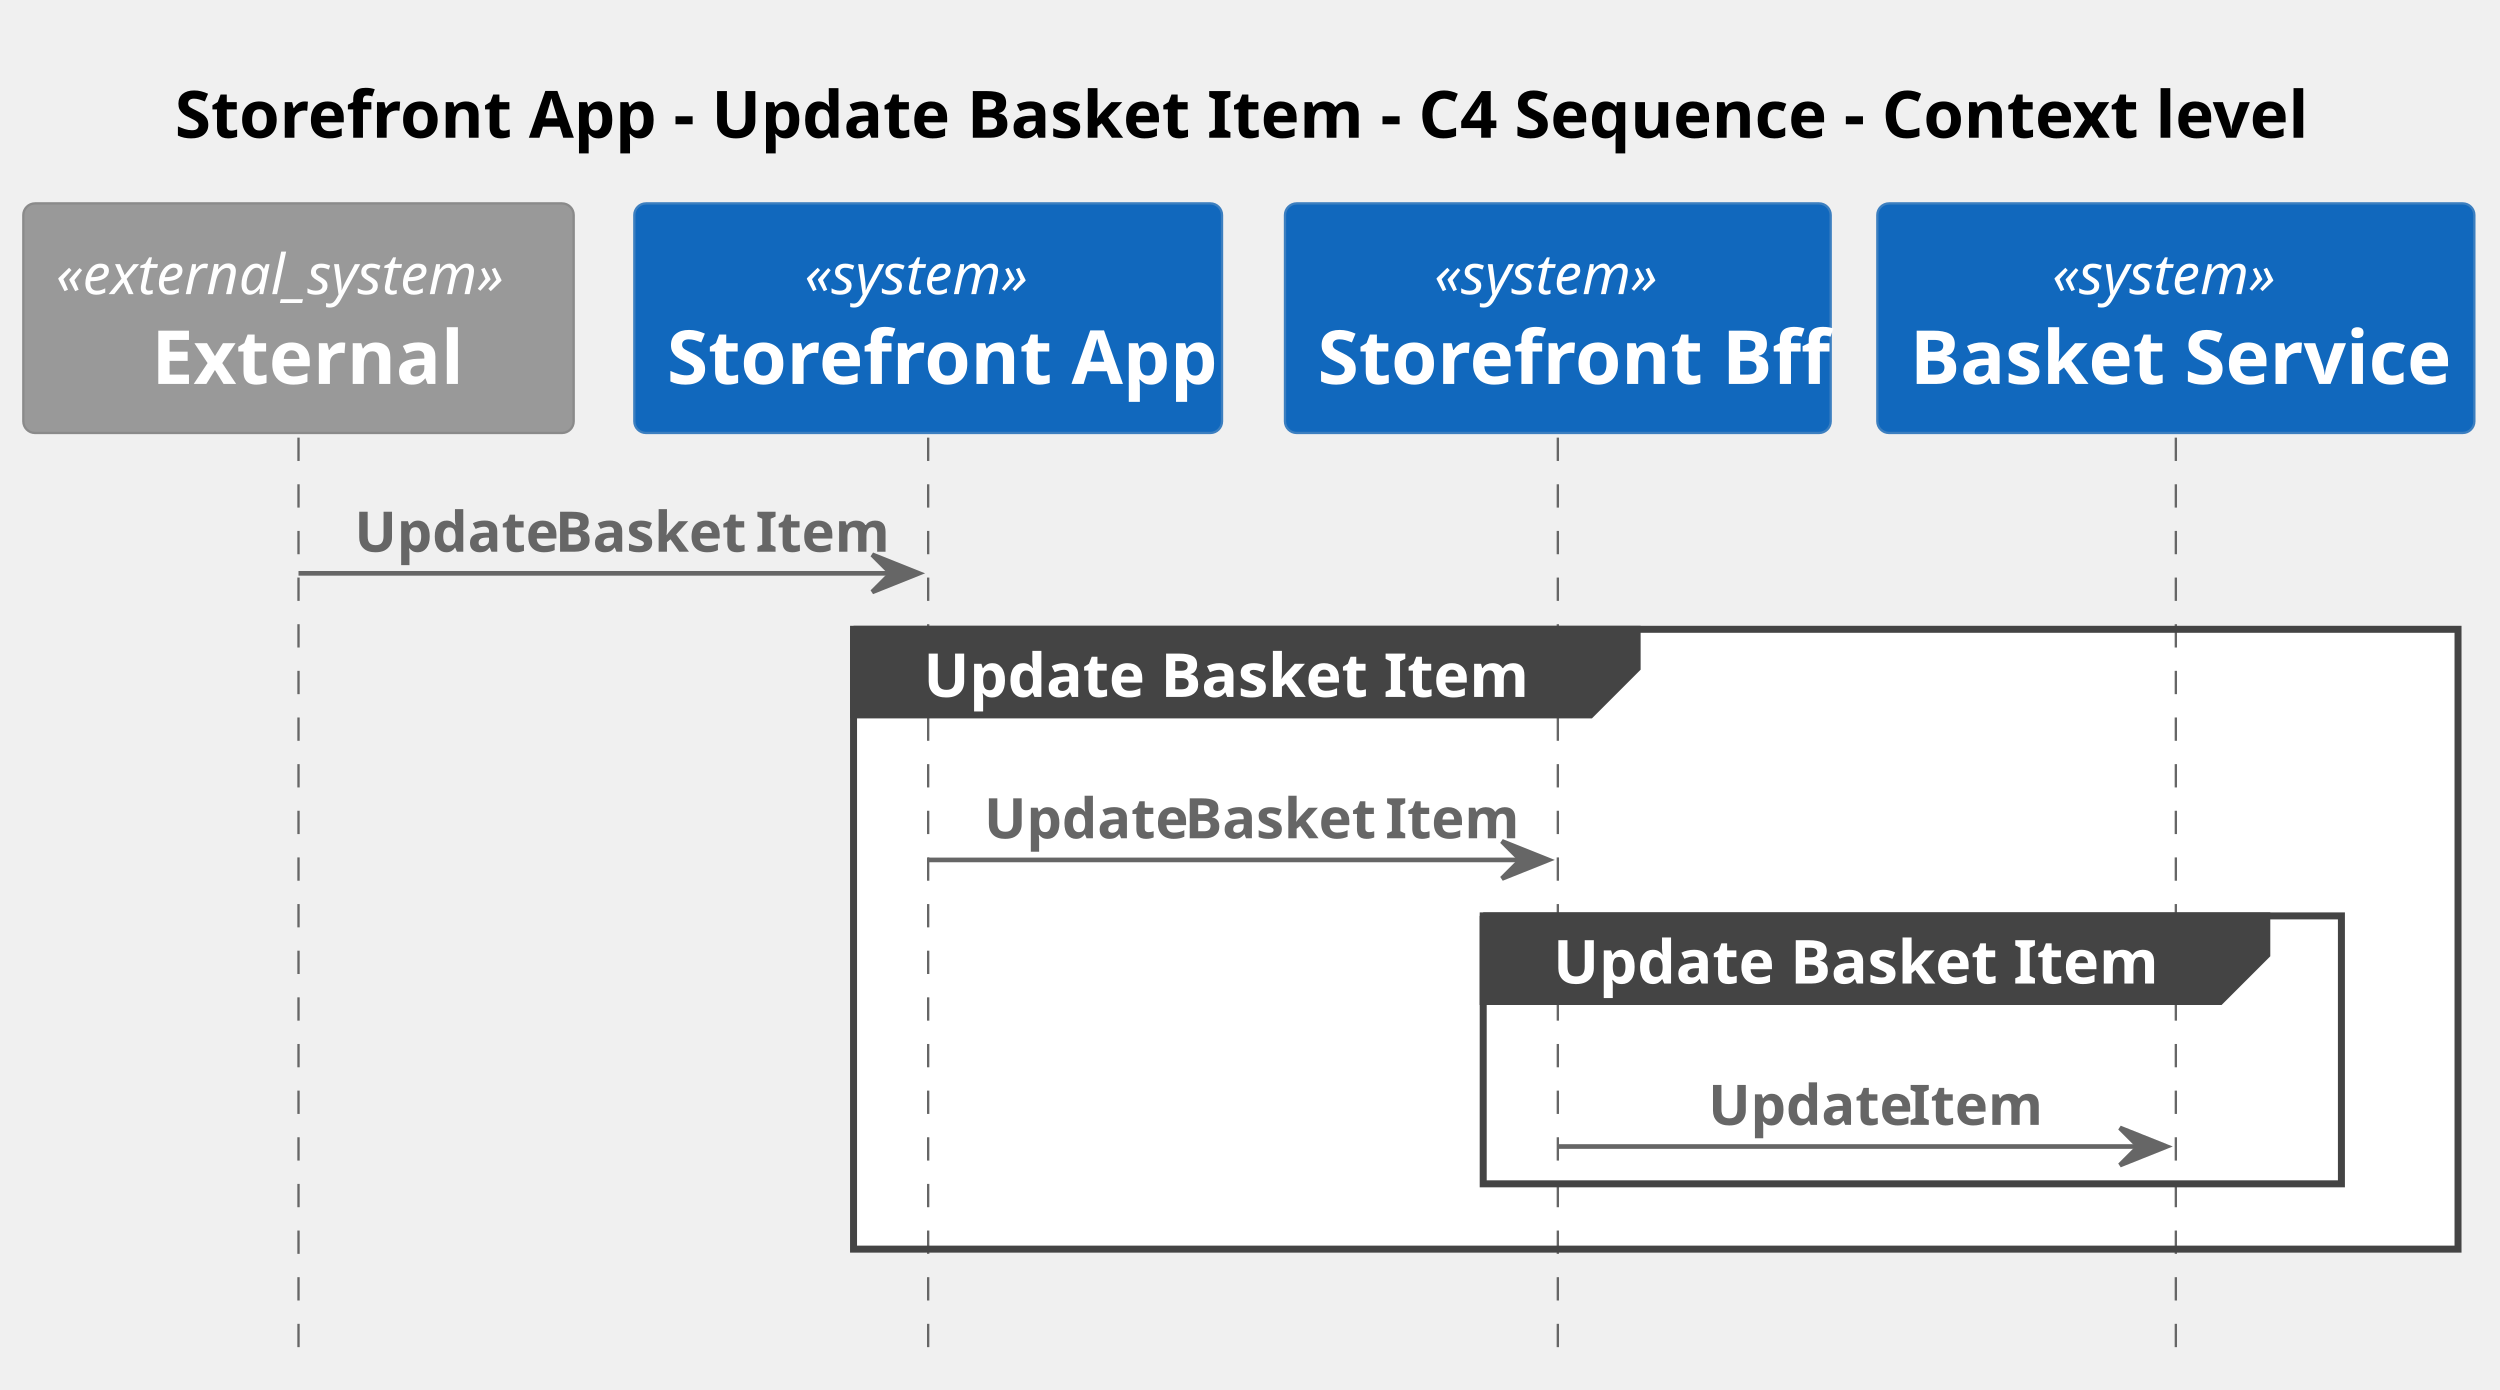
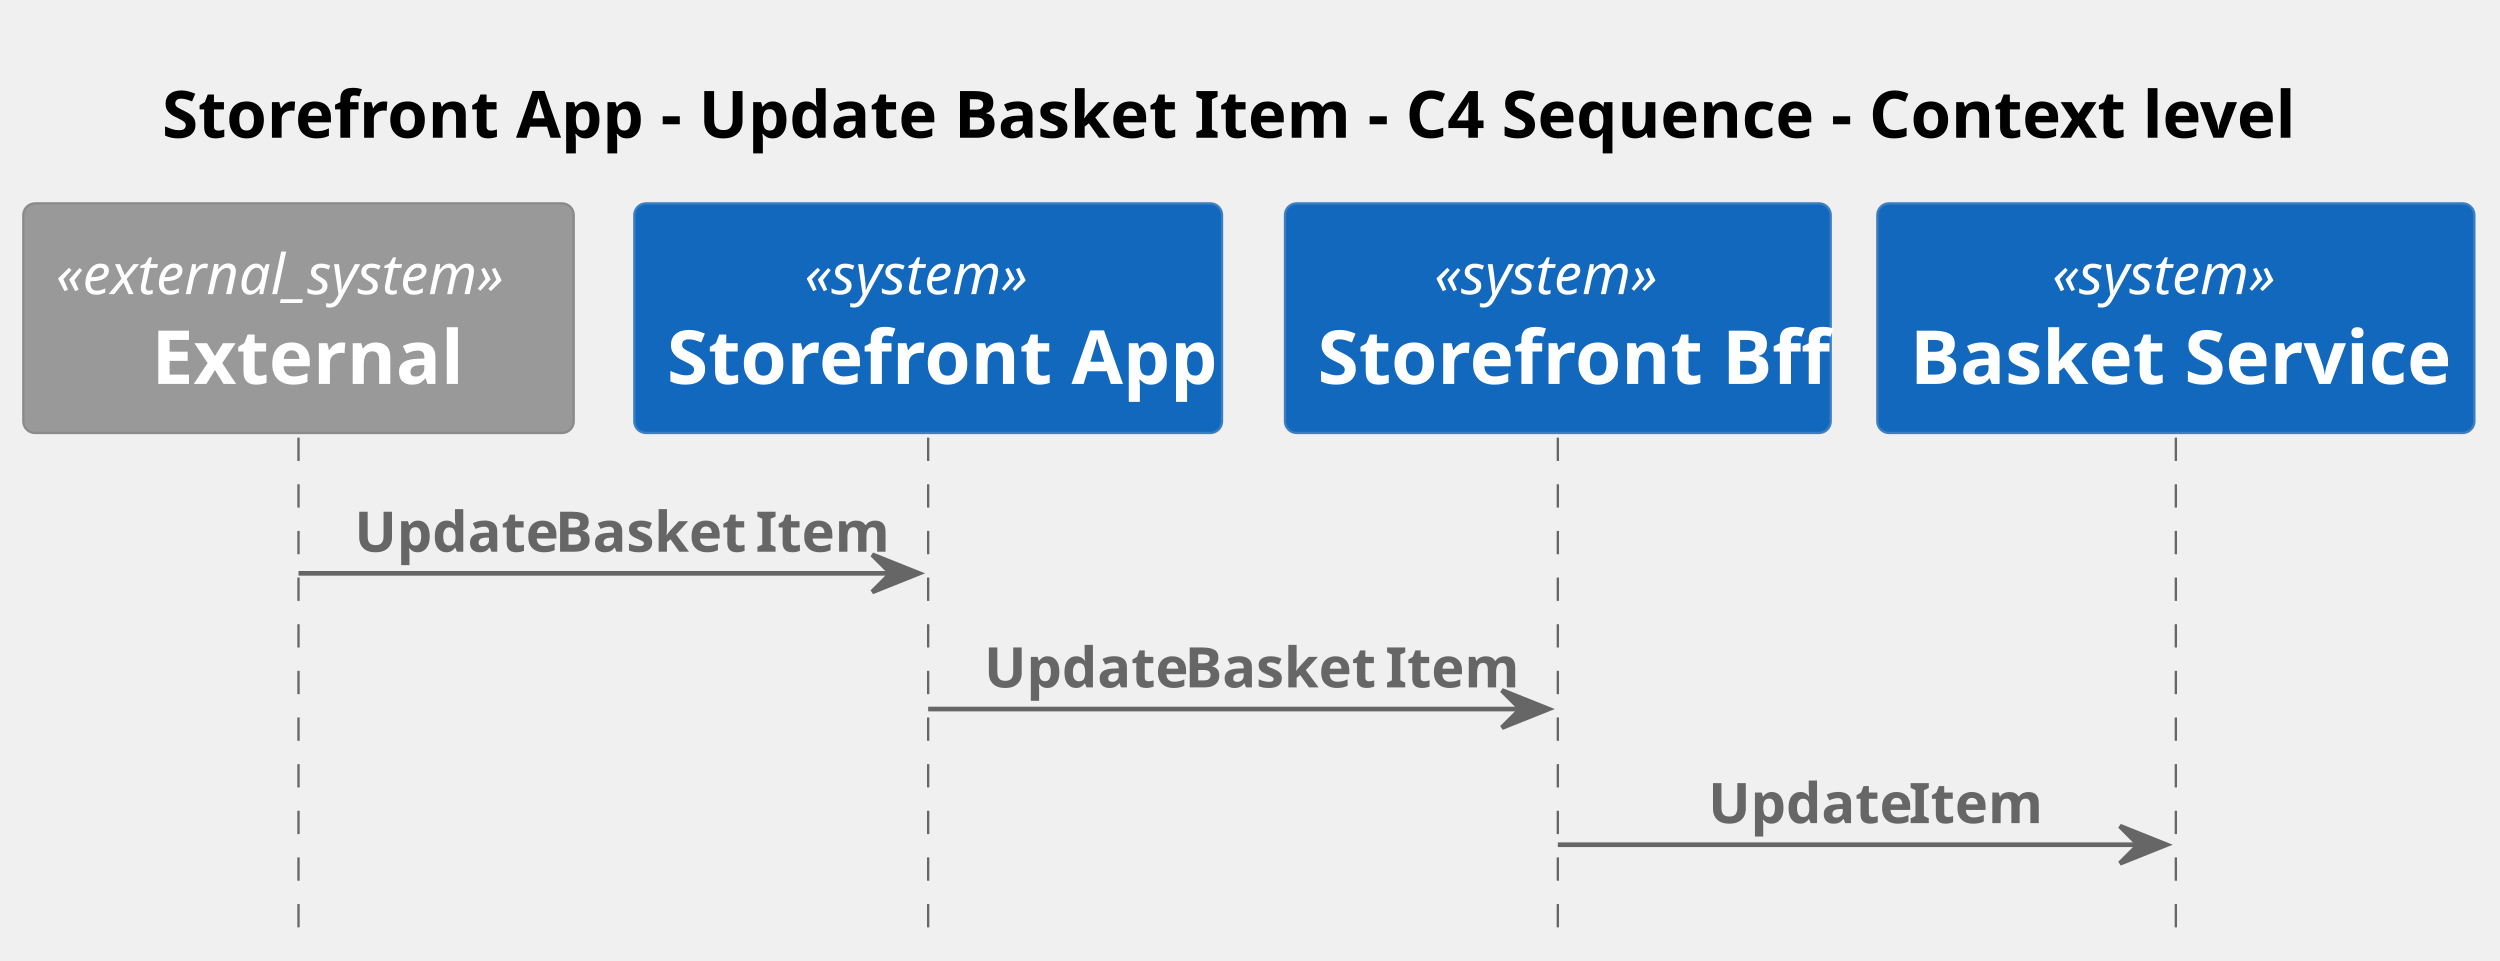
- <svg xmlns="http://www.w3.org/2000/svg" contentStyleType="text/css" height="298px" preserveAspectRatio="none" style="width:536px;height:298px;background:#FFFFFF;" version="1.1" viewBox="0 0 536 298" width="536px" zoomAndPan="magnify">
+ <svg xmlns="http://www.w3.org/2000/svg" contentStyleType="text/css" height="206px" preserveAspectRatio="none" style="width:536px;height:206px;background:#FFFFFF;" version="1.1" viewBox="0 0 536 206" width="536px" zoomAndPan="magnify">
  <defs />
  <g>
-     <text fill="#000000" font-family="sans-serif" font-size="14" font-weight="bold" lengthAdjust="spacing" textLength="465" x="37.5" y="29.533">Storefront App - Update Basket Item - C4 Sequence - Context level</text>
-     <rect fill="#FFFFFF" height="132.891" style="stroke:#FFFFFF;stroke-width:1.0;" width="344" x="183" y="134.922" />
-     <rect fill="#FFFFFF" height="57.445" style="stroke:#FFFFFF;stroke-width:1.0;" width="184" x="318" y="196.367" />
-     <line style="stroke:#666666;stroke-width:0.5;stroke-dasharray:5.0,5.0;" x1="64" x2="64" y1="93.828" y2="291.812" />
-     <line style="stroke:#666666;stroke-width:0.5;stroke-dasharray:5.0,5.0;" x1="199" x2="199" y1="93.828" y2="291.812" />
-     <line style="stroke:#666666;stroke-width:0.5;stroke-dasharray:5.0,5.0;" x1="334" x2="334" y1="93.828" y2="291.812" />
-     <line style="stroke:#666666;stroke-width:0.5;stroke-dasharray:5.0,5.0;" x1="466.5" x2="466.5" y1="93.828" y2="291.812" />
+     <text fill="#000000" font-family="sans-serif" font-size="14" font-weight="bold" lengthAdjust="spacing" textLength="465" x="34.75" y="29.533">Storefront App - Update Basket Item - C4 Sequence - Context level</text>
+     <line style="stroke:#666666;stroke-width:0.5;stroke-dasharray:5.0,5.0;" x1="64" x2="64" y1="93.828" y2="199.109" />
+     <line style="stroke:#666666;stroke-width:0.5;stroke-dasharray:5.0,5.0;" x1="199" x2="199" y1="93.828" y2="199.109" />
+     <line style="stroke:#666666;stroke-width:0.5;stroke-dasharray:5.0,5.0;" x1="334" x2="334" y1="93.828" y2="199.109" />
+     <line style="stroke:#666666;stroke-width:0.5;stroke-dasharray:5.0,5.0;" x1="466.5" x2="466.5" y1="93.828" y2="199.109" />
    <rect fill="#999999" height="49.219" rx="2.5" ry="2.5" style="stroke:#8A8A8A;stroke-width:0.5;" width="118" x="5" y="43.609" />
    <text fill="#FFFFFF" font-family="sans-serif" font-size="12" font-style="italic" lengthAdjust="spacing" textLength="104" x="12" y="63.066">«external_system»</text>
    <text fill="#FFFFFF" font-family="sans-serif" font-size="16" font-weight="bold" lengthAdjust="spacing" textLength="63" x="32.5" y="82.312">External</text>
    <rect fill="#1168BD" height="49.219" rx="2.5" ry="2.5" style="stroke:#3C7FC0;stroke-width:0.5;" width="126" x="136" y="43.609" />
    <text fill="#FFFFFF" font-family="sans-serif" font-size="12" font-style="italic" lengthAdjust="spacing" textLength="53" x="172.5" y="63.066">«system»</text>
    <text fill="#FFFFFF" font-family="sans-serif" font-size="16" font-weight="bold" lengthAdjust="spacing" textLength="112" x="143" y="82.312">Storefront App</text>
    <rect fill="#1168BD" height="49.219" rx="2.5" ry="2.5" style="stroke:#3C7FC0;stroke-width:0.5;" width="117" x="275.5" y="43.609" />
    <text fill="#FFFFFF" font-family="sans-serif" font-size="12" font-style="italic" lengthAdjust="spacing" textLength="53" x="307.5" y="63.066">«system»</text>
    <text fill="#FFFFFF" font-family="sans-serif" font-size="16" font-weight="bold" lengthAdjust="spacing" textLength="103" x="282.5" y="82.312">Storefront Bff</text>
    <rect fill="#1168BD" height="49.219" rx="2.5" ry="2.5" style="stroke:#3C7FC0;stroke-width:0.5;" width="128" x="402.5" y="43.609" />
    <text fill="#FFFFFF" font-family="sans-serif" font-size="12" font-style="italic" lengthAdjust="spacing" textLength="53" x="440" y="63.066">«system»</text>
    <text fill="#FFFFFF" font-family="sans-serif" font-size="16" font-weight="bold" lengthAdjust="spacing" textLength="114" x="409.5" y="82.312">Basket Service</text>
    <polygon fill="#666666" points="187,118.922,197,122.922,187,126.922,191,122.922" style="stroke:#666666;stroke-width:1.0;" />
    <line style="stroke:#666666;stroke-width:1.0;" x1="64" x2="193" y1="122.922" y2="122.922" />
    <text fill="#666666" font-family="sans-serif" font-size="12" font-weight="bold" lengthAdjust="spacing" textLength="40" x="76" y="118.285">Update</text>
    <text fill="#666666" font-family="sans-serif" font-size="12" font-weight="bold" lengthAdjust="spacing" textLength="3" x="116" y="118.285"> </text>
    <text fill="#666666" font-family="sans-serif" font-size="12" font-weight="bold" lengthAdjust="spacing" textLength="40" x="119" y="118.285">Basket</text>
    <text fill="#666666" font-family="sans-serif" font-size="12" font-weight="bold" lengthAdjust="spacing" textLength="3" x="159" y="118.285"> </text>
    <text fill="#666666" font-family="sans-serif" font-size="12" font-weight="bold" lengthAdjust="spacing" textLength="25" x="162" y="118.285">Item</text>
-     <path d="M183,134.922 L351,134.922 L351,143.273 L341,153.273 L183,153.273 L183,134.922 " fill="#444444" style="stroke:#444444;stroke-width:1.5;" />
-     <rect fill="none" height="132.891" style="stroke:#444444;stroke-width:1.5;" width="344" x="183" y="134.922" />
-     <text fill="#FFFFFF" font-family="sans-serif" font-size="13" font-weight="bold" lengthAdjust="spacing" textLength="123" x="198" y="149.417">Update Basket Item</text>
-     <polygon fill="#666666" points="322,180.367,332,184.367,322,188.367,326,184.367" style="stroke:#666666;stroke-width:1.0;" />
-     <line style="stroke:#666666;stroke-width:1.0;" x1="199" x2="328" y1="184.367" y2="184.367" />
-     <text fill="#666666" font-family="sans-serif" font-size="12" font-weight="bold" lengthAdjust="spacing" textLength="40" x="211" y="179.731">Update</text>
-     <text fill="#666666" font-family="sans-serif" font-size="12" font-weight="bold" lengthAdjust="spacing" textLength="3" x="251" y="179.731"> </text>
-     <text fill="#666666" font-family="sans-serif" font-size="12" font-weight="bold" lengthAdjust="spacing" textLength="40" x="254" y="179.731">Basket</text>
-     <text fill="#666666" font-family="sans-serif" font-size="12" font-weight="bold" lengthAdjust="spacing" textLength="3" x="294" y="179.731"> </text>
-     <text fill="#666666" font-family="sans-serif" font-size="12" font-weight="bold" lengthAdjust="spacing" textLength="25" x="297" y="179.731">Item</text>
-     <path d="M318,196.367 L486,196.367 L486,204.719 L476,214.719 L318,214.719 L318,196.367 " fill="#444444" style="stroke:#444444;stroke-width:1.5;" />
-     <rect fill="none" height="57.445" style="stroke:#444444;stroke-width:1.5;" width="184" x="318" y="196.367" />
-     <text fill="#FFFFFF" font-family="sans-serif" font-size="13" font-weight="bold" lengthAdjust="spacing" textLength="123" x="333" y="210.862">Update Basket Item</text>
-     <polygon fill="#666666" points="454.5,241.812,464.5,245.812,454.5,249.812,458.5,245.812" style="stroke:#666666;stroke-width:1.0;" />
-     <line style="stroke:#666666;stroke-width:1.0;" x1="334" x2="460.5" y1="245.812" y2="245.812" />
-     <text fill="#666666" font-family="sans-serif" font-size="12" font-weight="bold" lengthAdjust="spacing" textLength="40" x="366.25" y="241.176">Update</text>
-     <text fill="#666666" font-family="sans-serif" font-size="12" font-weight="bold" lengthAdjust="spacing" textLength="3" x="406.25" y="241.176"> </text>
-     <text fill="#666666" font-family="sans-serif" font-size="12" font-weight="bold" lengthAdjust="spacing" textLength="25" x="409.25" y="241.176">Item</text>
+     <polygon fill="#666666" points="322,148.016,332,152.016,322,156.016,326,152.016" style="stroke:#666666;stroke-width:1.0;" />
+     <line style="stroke:#666666;stroke-width:1.0;" x1="199" x2="328" y1="152.016" y2="152.016" />
+     <text fill="#666666" font-family="sans-serif" font-size="12" font-weight="bold" lengthAdjust="spacing" textLength="40" x="211" y="147.379">Update</text>
+     <text fill="#666666" font-family="sans-serif" font-size="12" font-weight="bold" lengthAdjust="spacing" textLength="3" x="251" y="147.379"> </text>
+     <text fill="#666666" font-family="sans-serif" font-size="12" font-weight="bold" lengthAdjust="spacing" textLength="40" x="254" y="147.379">Basket</text>
+     <text fill="#666666" font-family="sans-serif" font-size="12" font-weight="bold" lengthAdjust="spacing" textLength="3" x="294" y="147.379"> </text>
+     <text fill="#666666" font-family="sans-serif" font-size="12" font-weight="bold" lengthAdjust="spacing" textLength="25" x="297" y="147.379">Item</text>
+     <polygon fill="#666666" points="454.5,177.109,464.5,181.109,454.5,185.109,458.5,181.109" style="stroke:#666666;stroke-width:1.0;" />
+     <line style="stroke:#666666;stroke-width:1.0;" x1="334" x2="460.5" y1="181.109" y2="181.109" />
+     <text fill="#666666" font-family="sans-serif" font-size="12" font-weight="bold" lengthAdjust="spacing" textLength="40" x="366.25" y="176.473">Update</text>
+     <text fill="#666666" font-family="sans-serif" font-size="12" font-weight="bold" lengthAdjust="spacing" textLength="3" x="406.25" y="176.473"> </text>
+     <text fill="#666666" font-family="sans-serif" font-size="12" font-weight="bold" lengthAdjust="spacing" textLength="25" x="409.25" y="176.473">Item</text>
  </g>
</svg>
